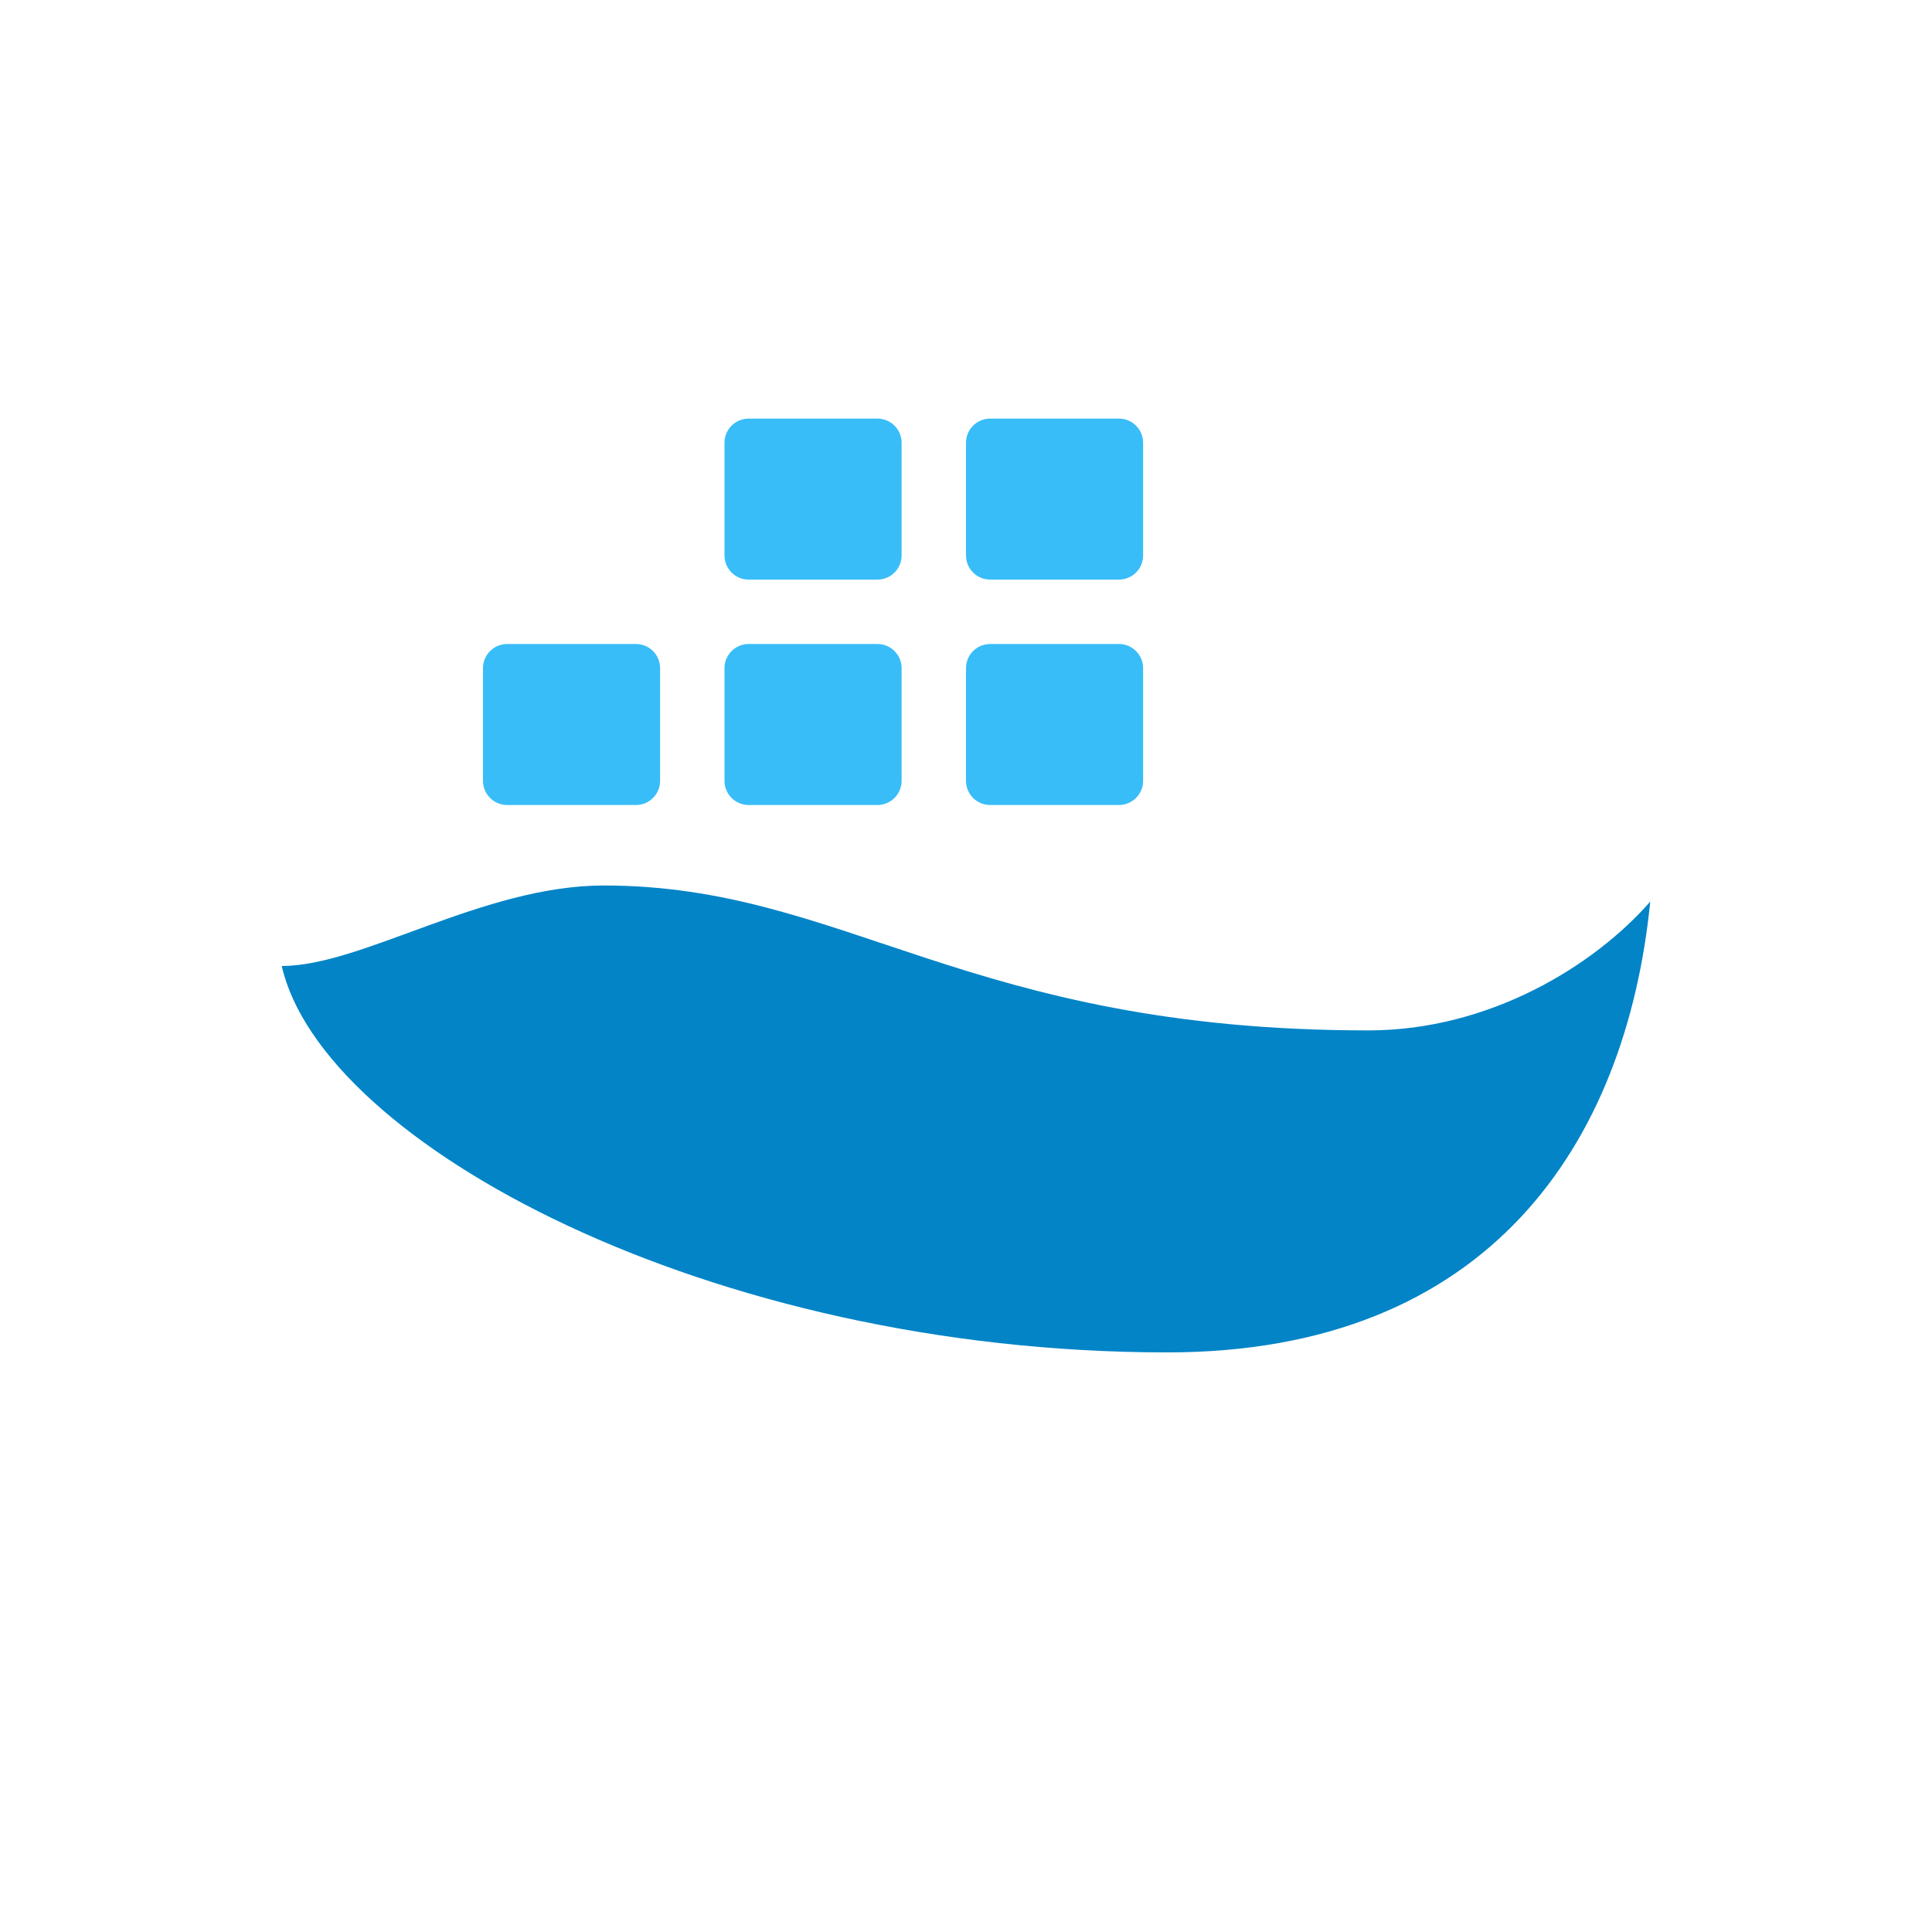
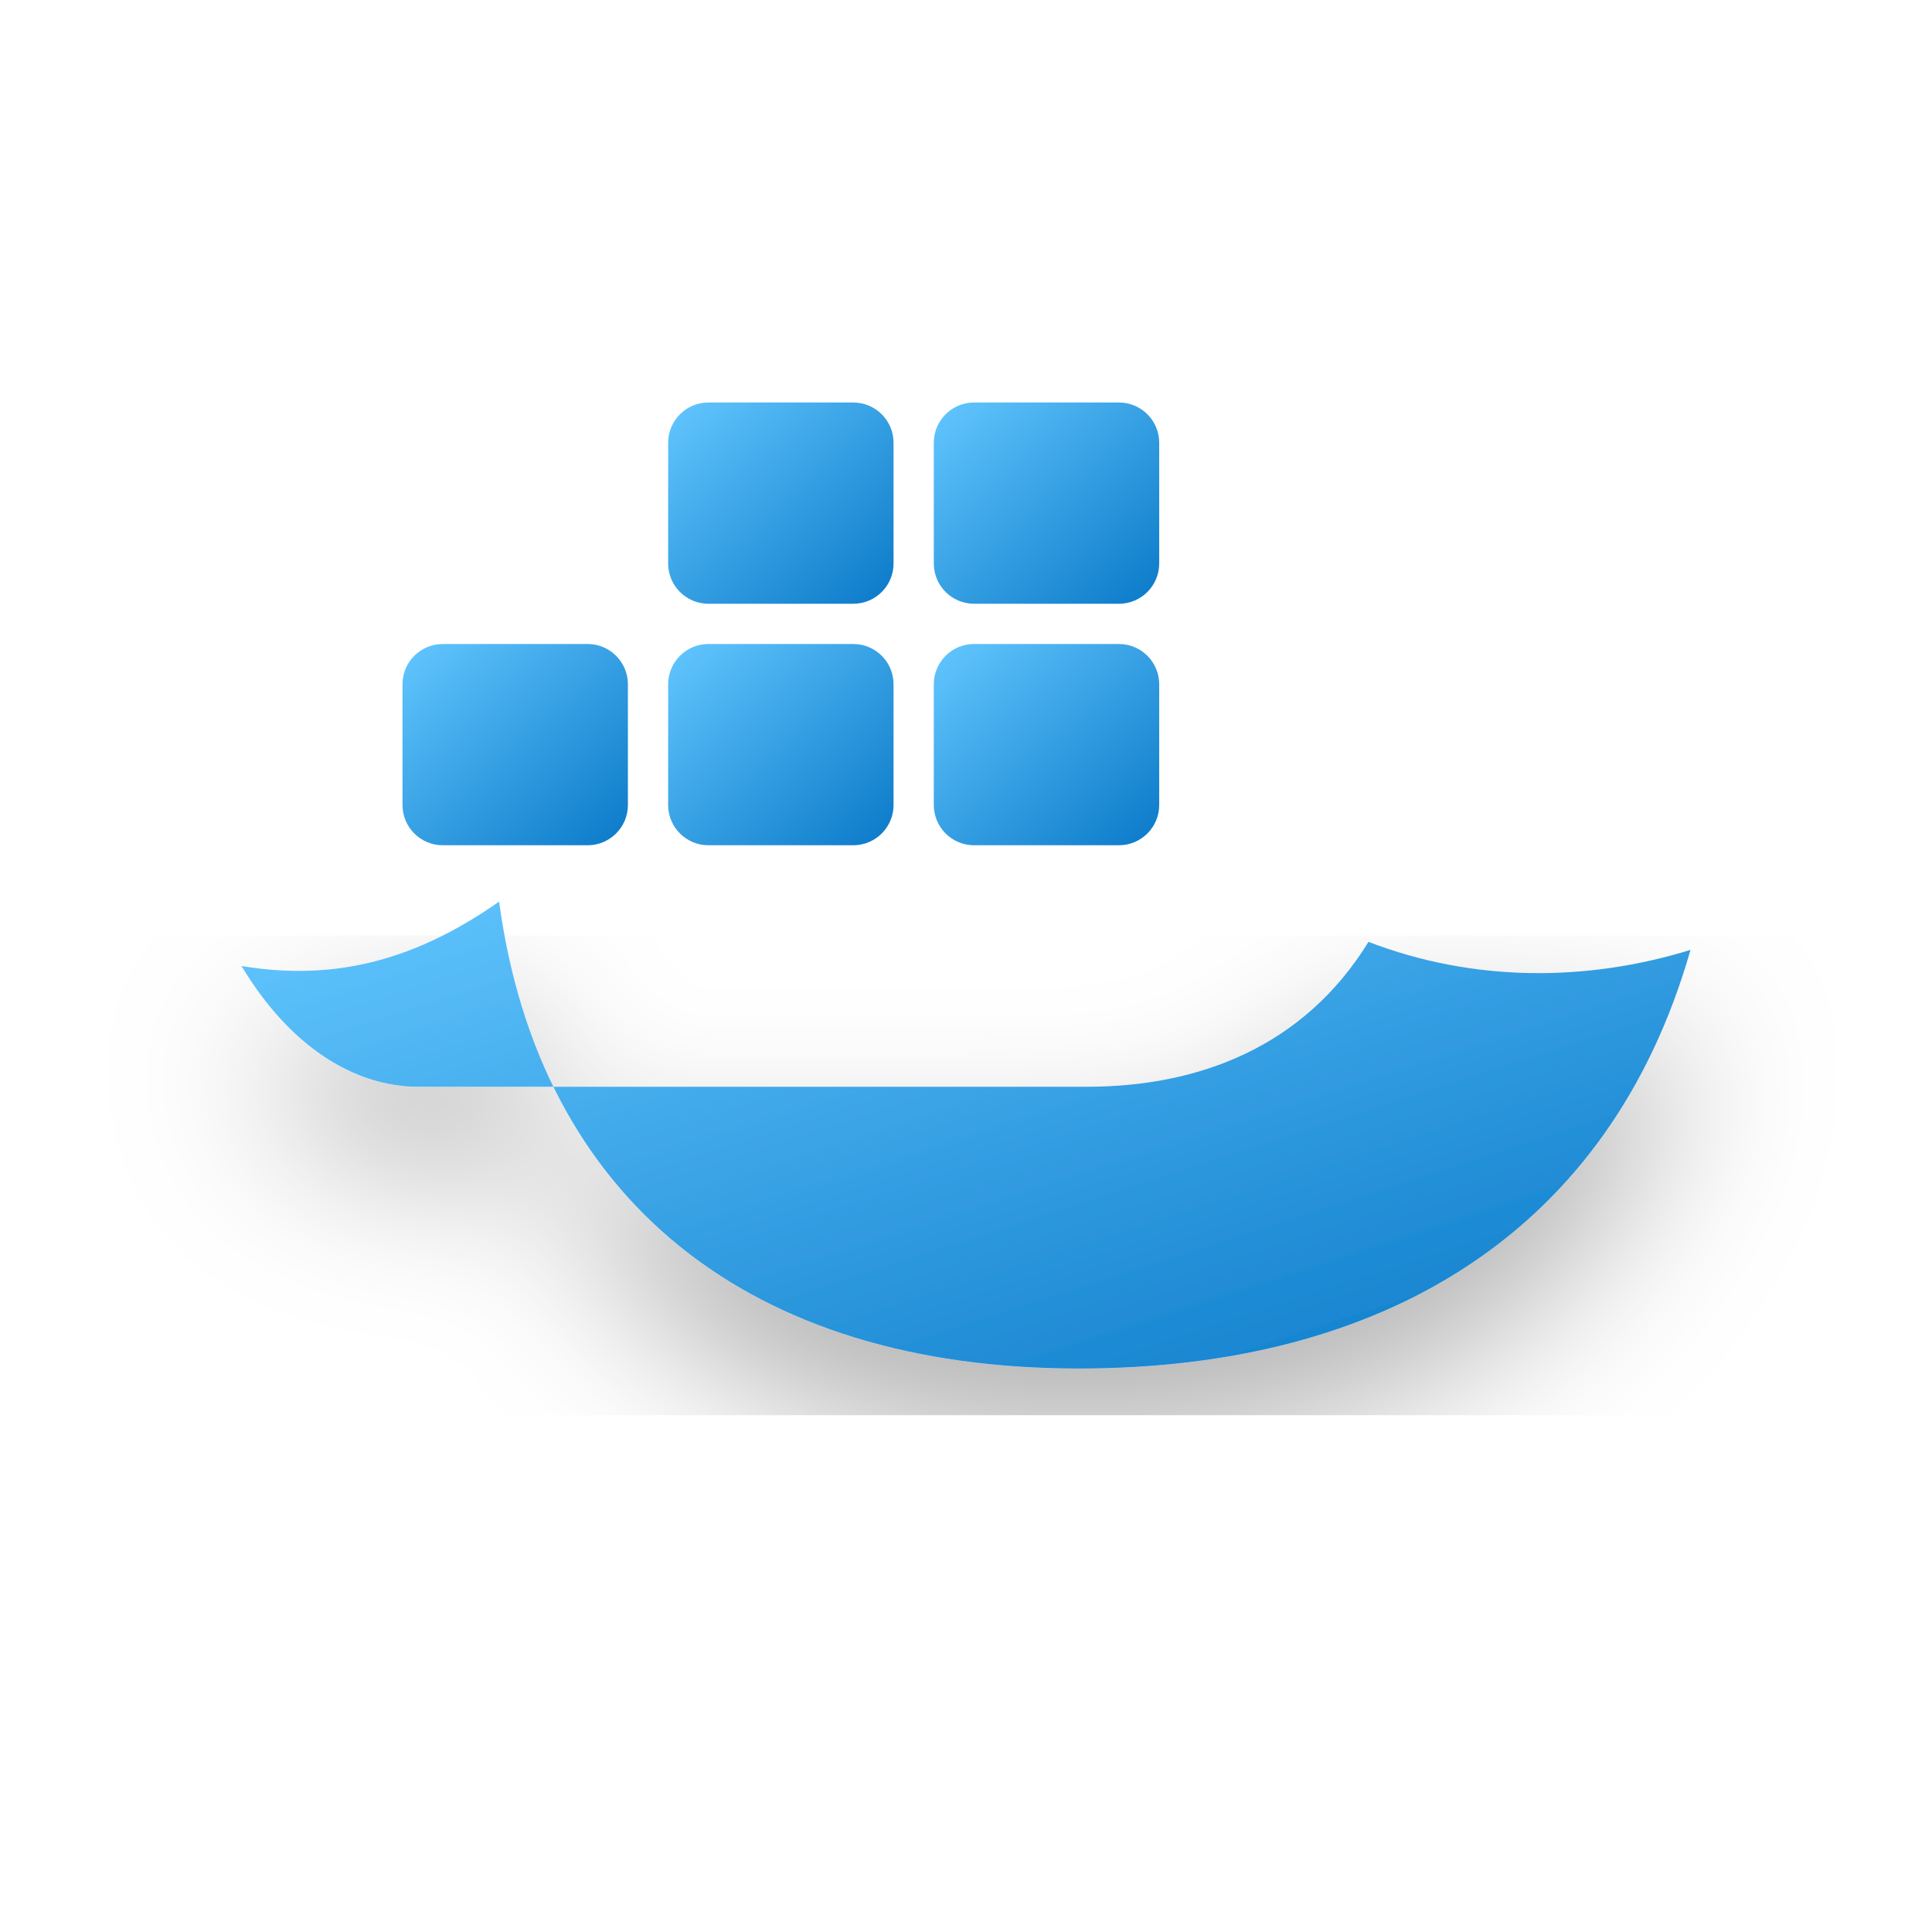
- <svg xmlns="http://www.w3.org/2000/svg" viewBox="0 0 24 24" width="24" height="24">
-   <rect x="6" y="8" width="2.2" height="2" rx="0.3" fill="#38BDF8" />
-   <rect x="9" y="8" width="2.2" height="2" rx="0.3" fill="#38BDF8" />
-   <rect x="12" y="8" width="2.2" height="2" rx="0.3" fill="#38BDF8" />
-   <rect x="9" y="5.2" width="2.2" height="2" rx="0.3" fill="#38BDF8" />
-   <rect x="12" y="5.2" width="2.2" height="2" rx="0.3" fill="#38BDF8" />
-   <path d="M3.5 12C4.5 12 6 11 7.5 11C10.5 11 12 12.8 17 12.8C18.5 12.8 19.8 12 20.5 11.2C20.2 14.2 18.5 16.8 14.5 16.8C8.8 16.8 4 14.2 3.5 12Z" fill="#0284C7" />
+ <svg xmlns="http://www.w3.org/2000/svg" viewBox="0 0 24 24">
+   <defs>
+     <linearGradient id="a" x1="0" y1="0" x2="1" y2="1">
+       <stop stop-color="#63C7FF" />
+       <stop offset="1" stop-color="#0A79C8" />
+     </linearGradient>
+     <filter id="s">
+       <feDropShadow dx="0" dy="1" stdDeviation="1" flood-opacity=".3" />
+     </filter>
+   </defs>
+   <g fill="url(#a)">
+     <rect x="5" y="8" width="2.8" height="2.5" rx=".5" />
+     <rect x="8.3" y="8" width="2.8" height="2.5" rx=".5" />
+     <rect x="11.6" y="8" width="2.8" height="2.5" rx=".5" />
+     <rect x="8.3" y="5" width="2.8" height="2.5" rx=".5" />
+     <rect x="11.6" y="5" width="2.8" height="2.5" rx=".5" />
+   </g>
+   <path d="M3 12c1.2.2 2.2-.1 3.2-.8.5 3.7 3.1 5.8 7.2 5.8 3.8 0 6.6-1.7 7.6-5.2-1.3.4-2.7.4-4-.1-.8 1.3-2.1 1.8-3.5 1.8H5.2C4.4 13.5 3.6 13 3 12z" fill="url(#a)" filter="url(#s)" />
</svg>
